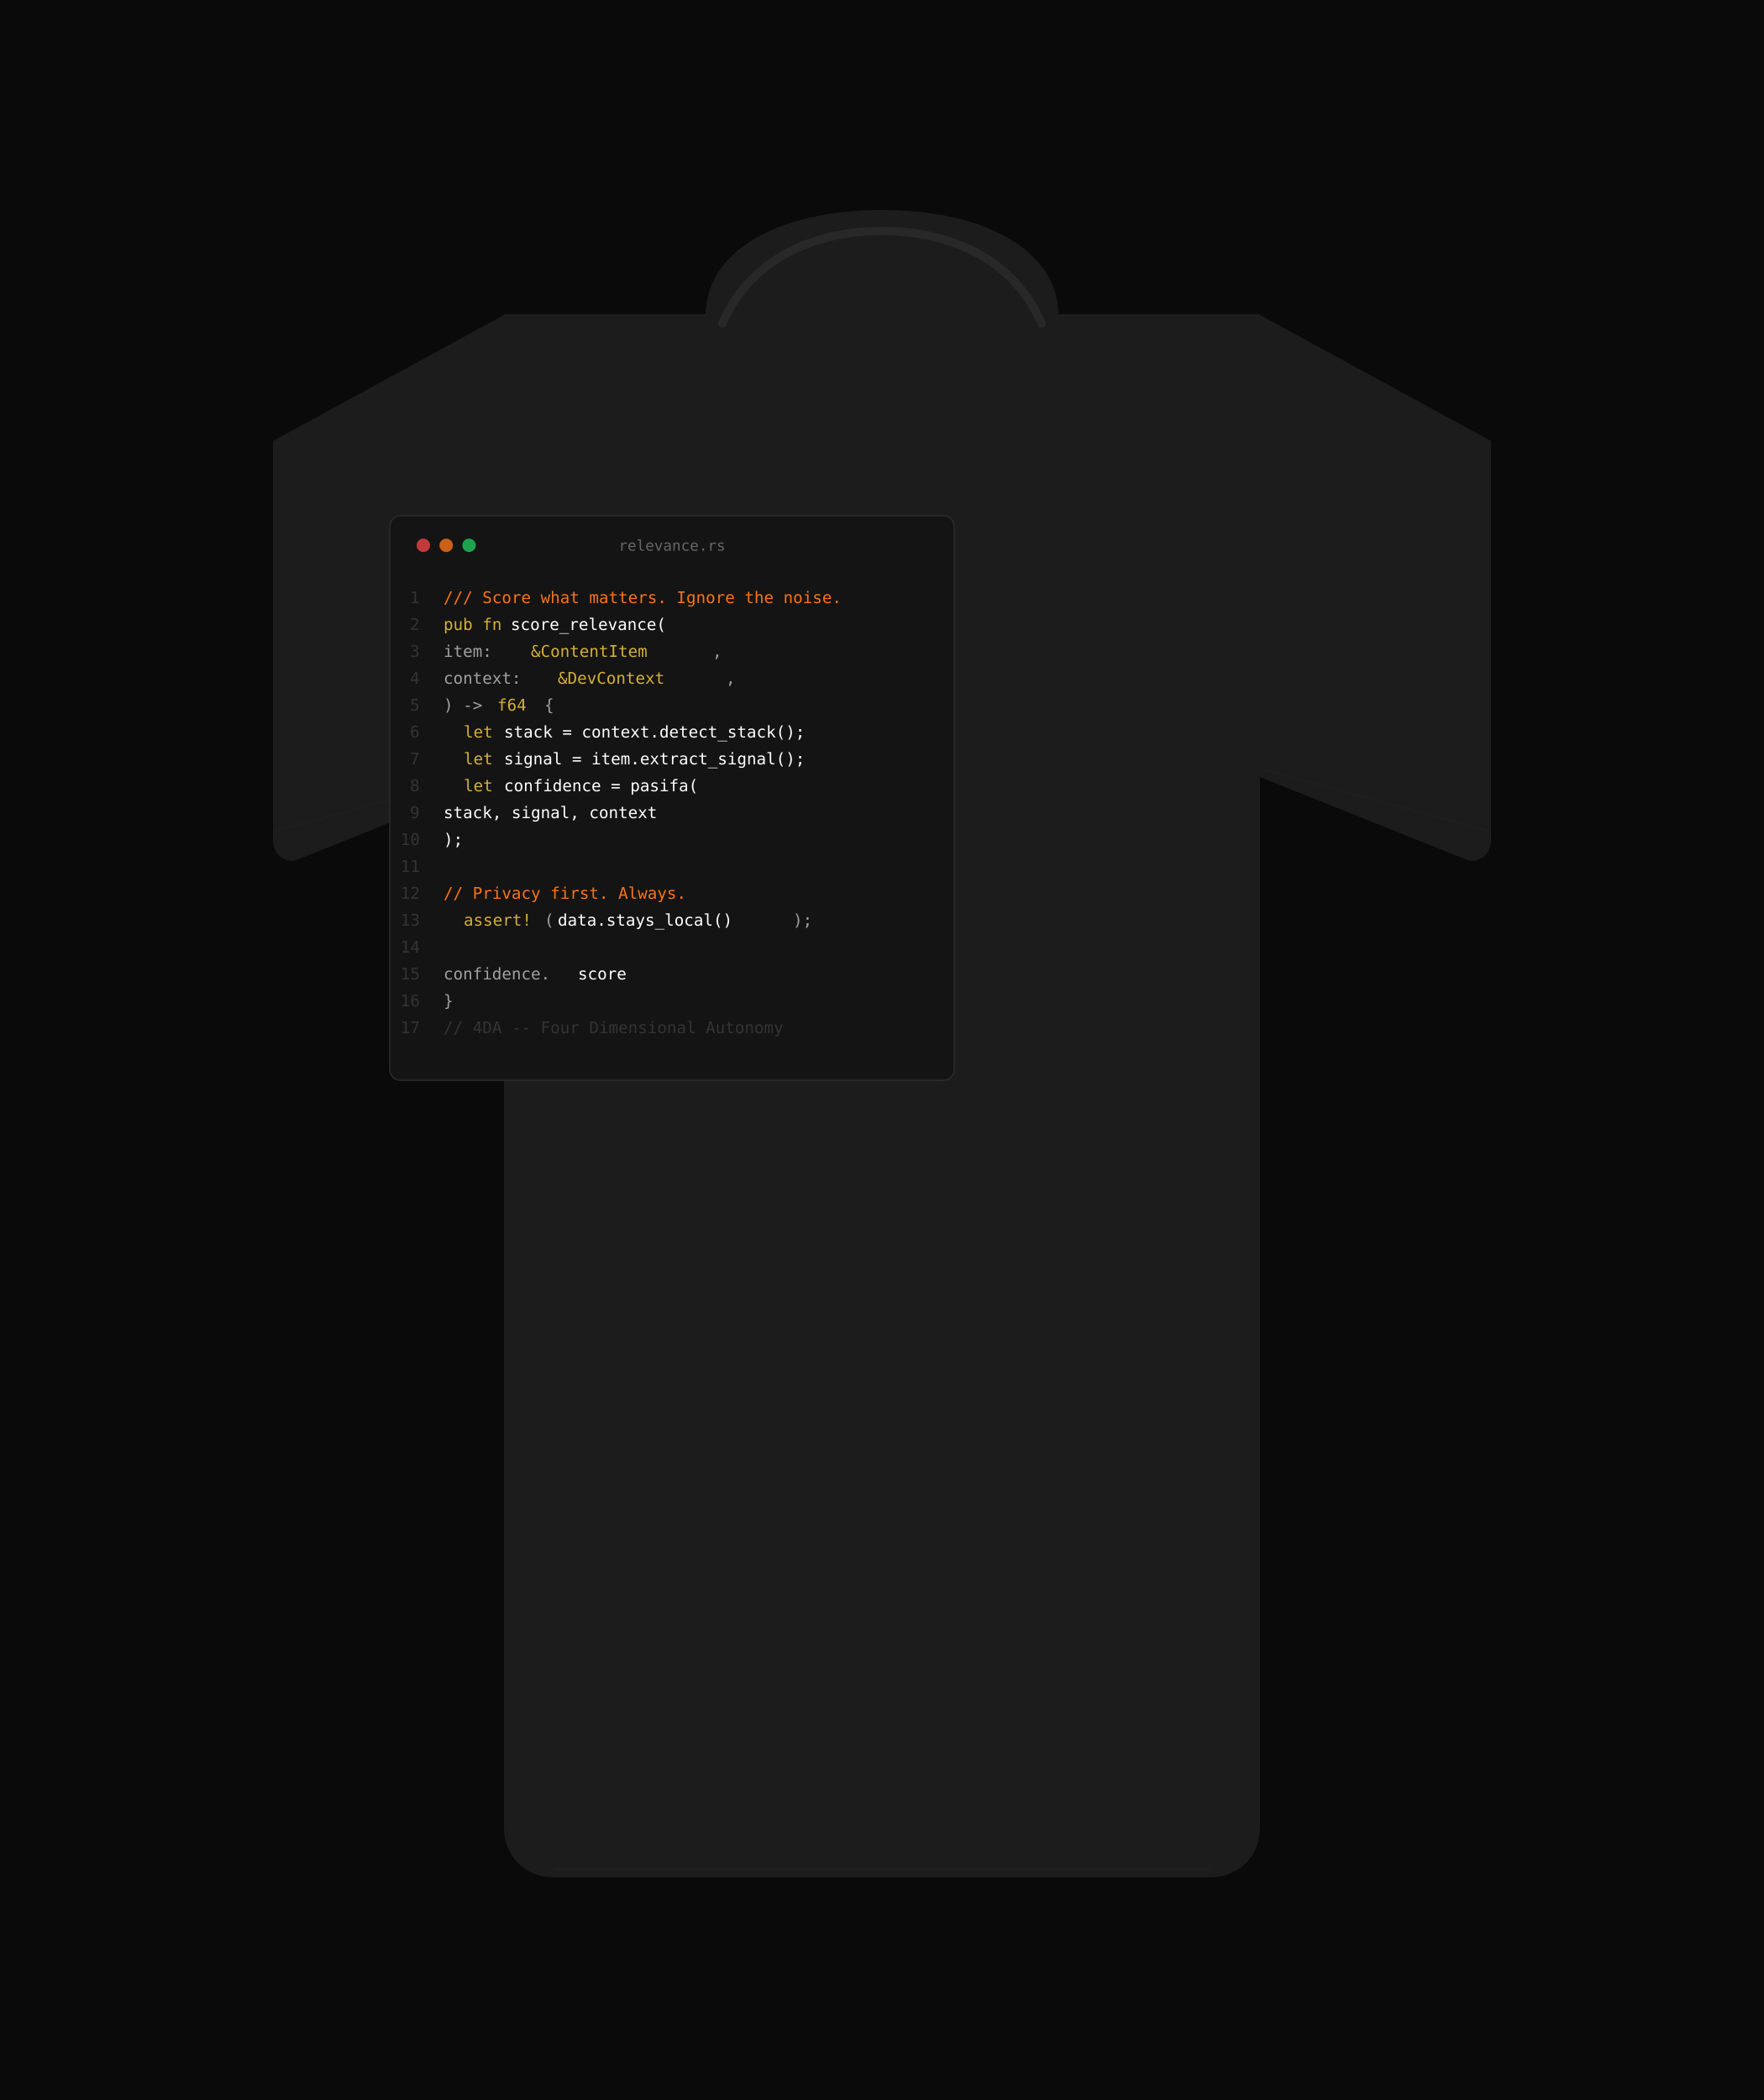
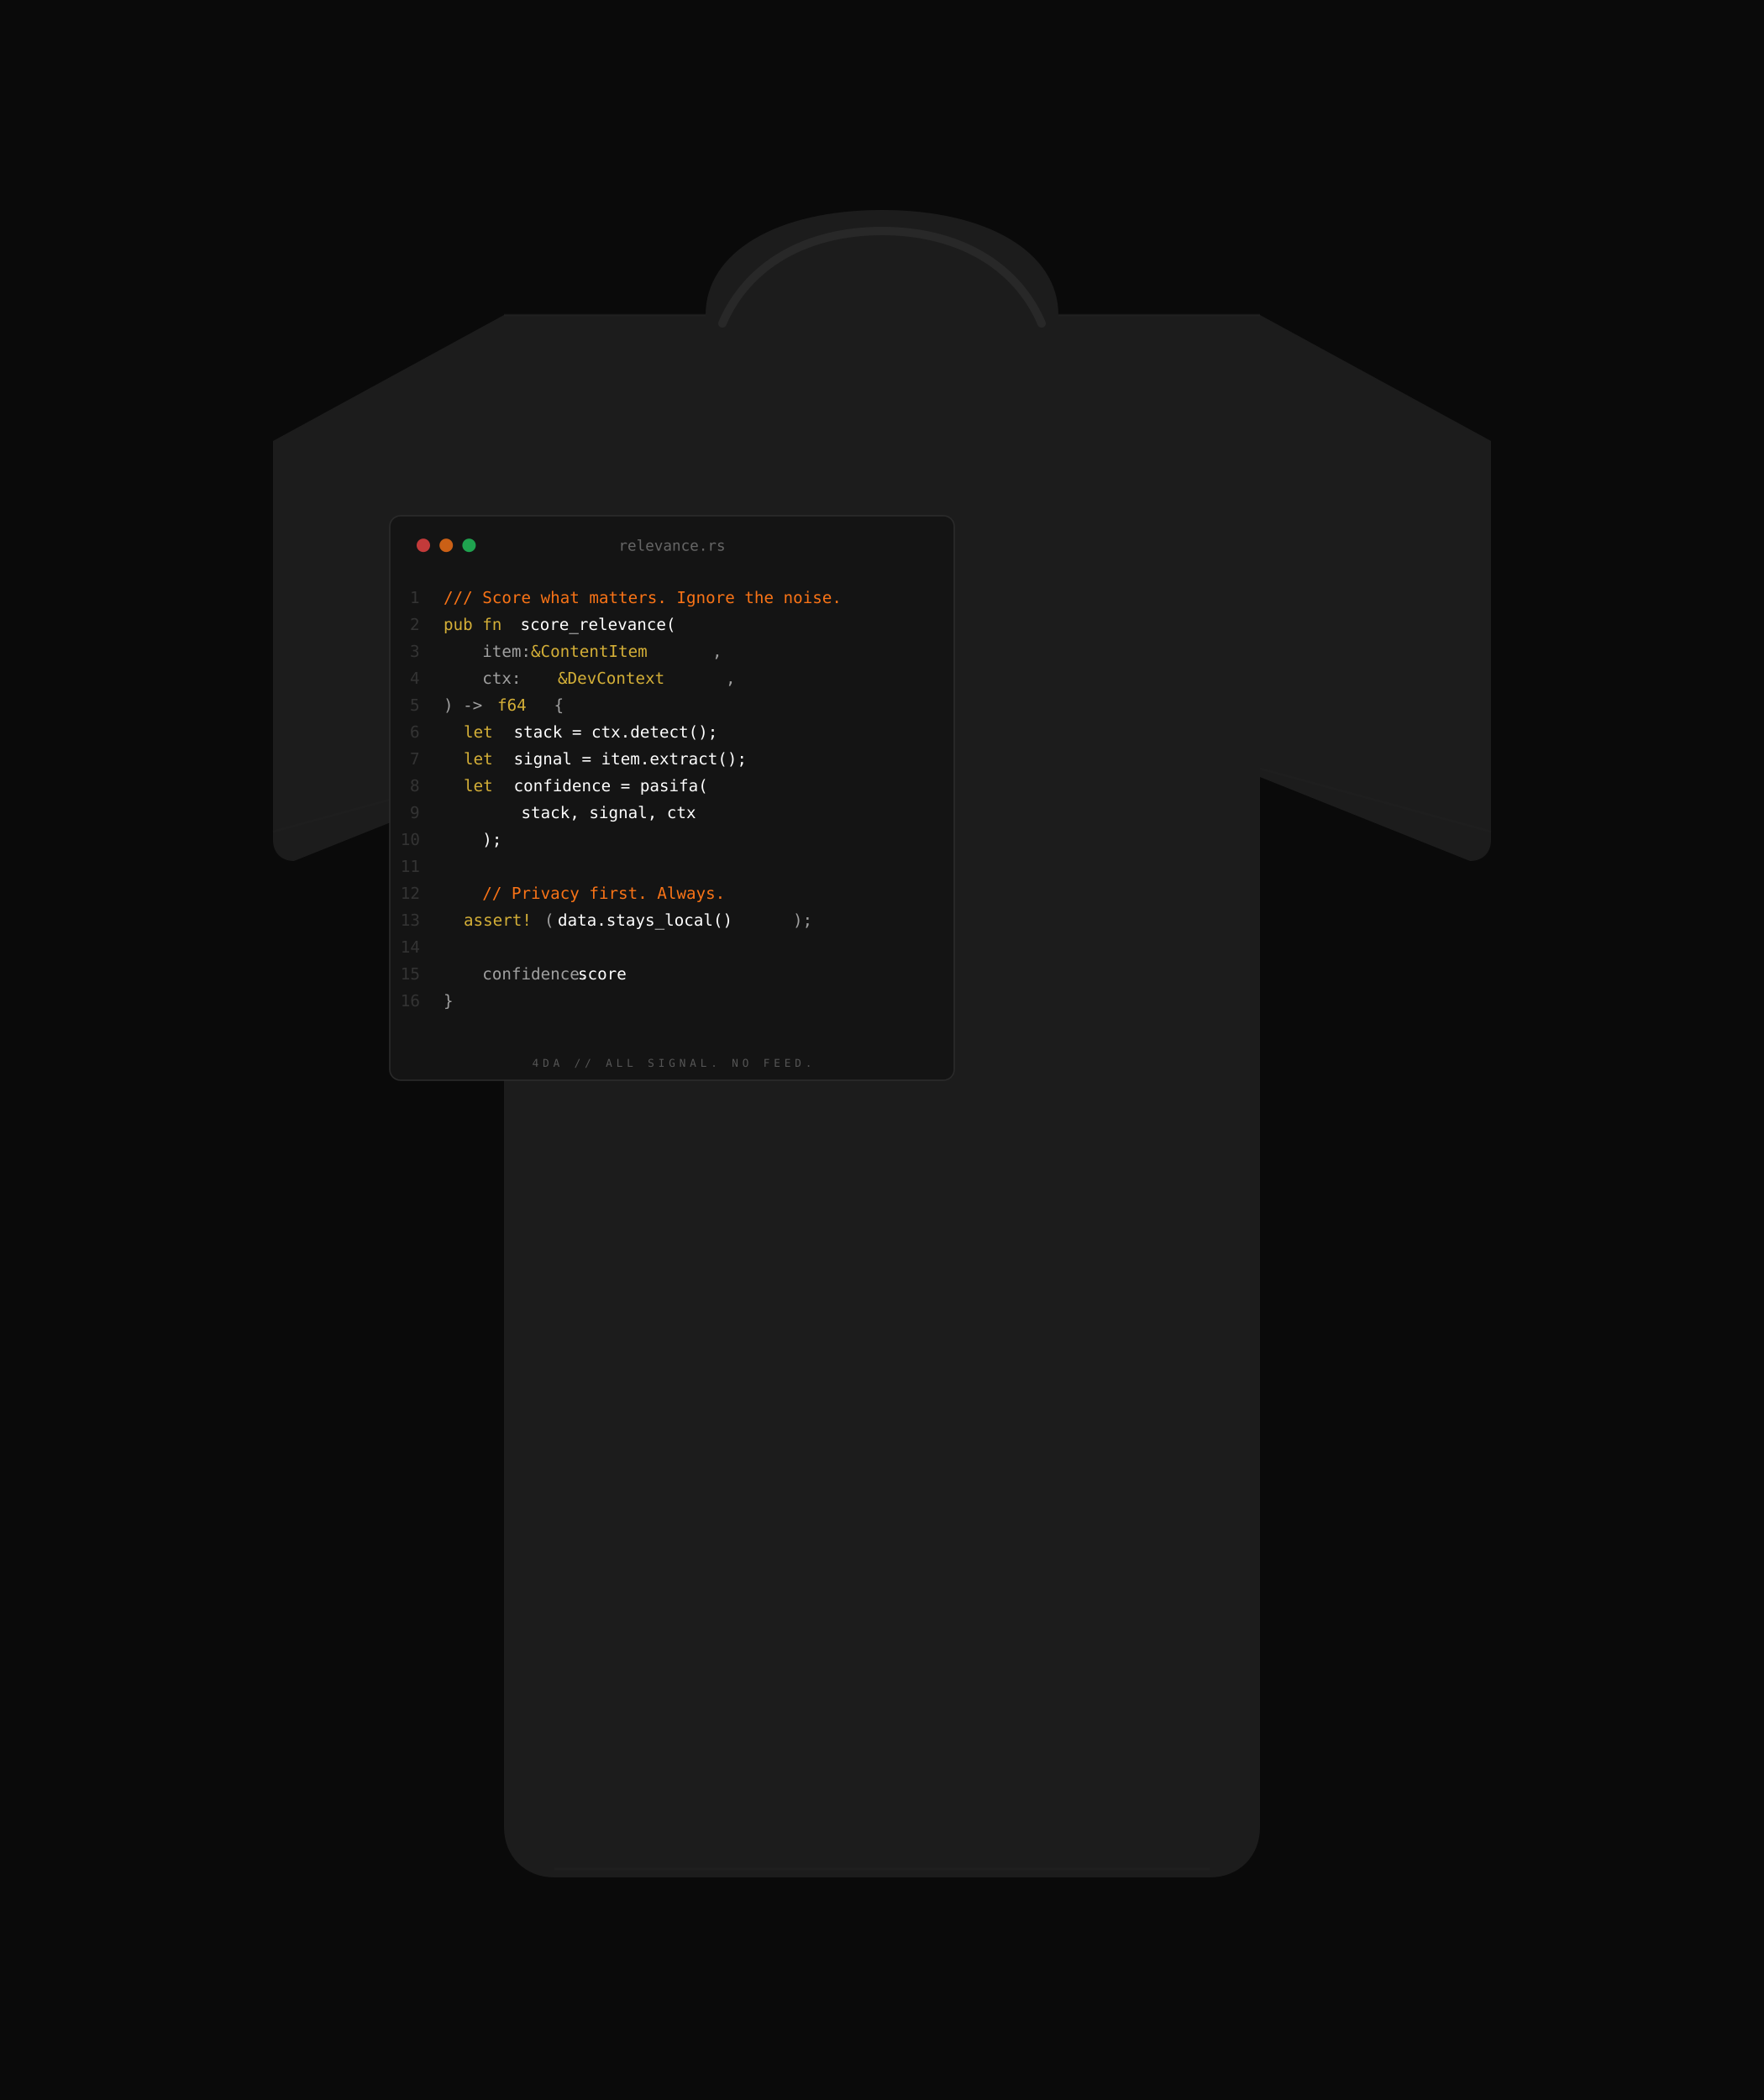
<svg xmlns="http://www.w3.org/2000/svg" viewBox="0 0 420 500">
  <rect width="420" height="500" fill="#0A0A0A" />
  <path d="M168,75 C168,60 185,50 210,50 C235,50 252,60 252,75 L300,75 L355,105 L355,200 C355,203 353,205 350,205 L300,185 L300,435 C300,442 295,447 288,447 L132,447 C125,447 120,442 120,435 L120,185 L70,205 C67,205 65,203 65,200 L65,105 L120,75 Z" fill="#1C1C1C" />
  <path d="M172,77 C178,63 192,55 210,55 C228,55 242,63 248,77" fill="none" stroke="#282828" stroke-width="2" stroke-linecap="round" />
  <line x1="120" y1="75" x2="168" y2="75" stroke="#232323" stroke-width="0.5" opacity="0.6" />
  <line x1="252" y1="75" x2="300" y2="75" stroke="#232323" stroke-width="0.5" opacity="0.6" />
  <line x1="65" y1="198" x2="120" y2="183" stroke="#232323" stroke-width="0.5" opacity="0.3" />
  <line x1="300" y1="183" x2="355" y2="198" stroke="#232323" stroke-width="0.5" opacity="0.3" />
  <line x1="132" y1="445" x2="288" y2="445" stroke="#232323" stroke-width="0.5" opacity="0.4" />
  <g transform="translate(80,110) scale(0.32)">
    <rect x="40" y="40" width="420" height="420" rx="8" fill="#141414" stroke="#2A2A2A" stroke-width="1" />
    <circle cx="65" cy="62" r="5" fill="#EF4444" opacity="0.8" />
    <circle cx="82" cy="62" r="5" fill="#F97316" opacity="0.8" />
    <circle cx="99" cy="62" r="5" fill="#22C55E" opacity="0.8" />
    <text x="250" y="66" text-anchor="middle" font-family="'JetBrains Mono', monospace" font-size="11" fill="#666666">relevance.rs</text>
-     <g font-family="'JetBrains Mono', monospace" font-size="12">
+     <g xml:space="preserve" font-family="'JetBrains Mono', monospace" font-size="12">
      <text x="55" y="105" fill="#333333">1</text>
      <text x="55" y="125" fill="#333333">2</text>
      <text x="55" y="145" fill="#333333">3</text>
      <text x="55" y="165" fill="#333333">4</text>
      <text x="55" y="185" fill="#333333">5</text>
      <text x="55" y="205" fill="#333333">6</text>
      <text x="55" y="225" fill="#333333">7</text>
      <text x="55" y="245" fill="#333333">8</text>
      <text x="55" y="265" fill="#333333">9</text>
      <text x="48" y="285" fill="#333333">10</text>
      <text x="48" y="305" fill="#333333">11</text>
      <text x="48" y="325" fill="#333333">12</text>
      <text x="48" y="345" fill="#333333">13</text>
      <text x="48" y="365" fill="#333333">14</text>
      <text x="48" y="385" fill="#333333">15</text>
      <text x="48" y="405" fill="#333333">16</text>
-       <text x="48" y="425" fill="#333333">17</text>
      <text x="80" y="105" fill="#F97316">/// Score what matters. Ignore the noise.</text>
      <text x="80" y="125" fill="#D4AF37">pub fn</text>
      <text x="130" y="125" fill="#FFFFFF"> score_relevance(</text>
      <text x="80" y="145" fill="#A0A0A0">    item: </text>
      <text x="145" y="145" fill="#D4AF37">&amp;ContentItem</text>
      <text x="280" y="145" fill="#A0A0A0">,</text>
-       <text x="80" y="165" fill="#A0A0A0">    context: </text>
+       <text x="80" y="165" fill="#A0A0A0">    ctx: </text>
      <text x="165" y="165" fill="#D4AF37">&amp;DevContext</text>
      <text x="290" y="165" fill="#A0A0A0">,</text>
      <text x="80" y="185" fill="#A0A0A0">) -&gt; </text>
      <text x="120" y="185" fill="#D4AF37">f64</text>
      <text x="155" y="185" fill="#A0A0A0"> {</text>
      <text x="80" y="205" fill="#A0A0A0">    </text>
      <text x="95" y="205" fill="#D4AF37">let</text>
-       <text x="125" y="205" fill="#FFFFFF"> stack = context.detect_stack();</text>
+       <text x="125" y="205" fill="#FFFFFF"> stack = ctx.detect();</text>
      <text x="80" y="225" fill="#A0A0A0">    </text>
      <text x="95" y="225" fill="#D4AF37">let</text>
-       <text x="125" y="225" fill="#FFFFFF"> signal = item.extract_signal();</text>
+       <text x="125" y="225" fill="#FFFFFF"> signal = item.extract();</text>
      <text x="80" y="245" fill="#A0A0A0">    </text>
      <text x="95" y="245" fill="#D4AF37">let</text>
      <text x="125" y="245" fill="#FFFFFF"> confidence = pasifa(</text>
-       <text x="80" y="265" fill="#FFFFFF">        stack, signal, context</text>
+       <text x="80" y="265" fill="#FFFFFF">        stack, signal, ctx</text>
      <text x="80" y="285" fill="#FFFFFF">    );</text>
      <text x="80" y="305" fill="#A0A0A0"> </text>
      <text x="80" y="325" fill="#F97316">    // Privacy first. Always.</text>
      <text x="80" y="345" fill="#A0A0A0">    </text>
      <text x="95" y="345" fill="#D4AF37">assert!</text>
      <text x="155" y="345" fill="#A0A0A0">(</text>
      <text x="165" y="345" fill="#FFFFFF">data.stays_local()</text>
      <text x="340" y="345" fill="#A0A0A0">);</text>
      <text x="80" y="365" fill="#A0A0A0"> </text>
      <text x="80" y="385" fill="#A0A0A0">    confidence.</text>
      <text x="180" y="385" fill="#FFFFFF">score</text>
      <text x="80" y="405" fill="#A0A0A0">}</text>
-       <text x="80" y="425" fill="#333333">// 4DA -- Four Dimensional Autonomy</text>
    </g>
+     <text x="250" y="450" text-anchor="middle" font-family="'JetBrains Mono', monospace" font-size="8" fill="#555555" letter-spacing="3">4DA  //  ALL SIGNAL. NO FEED.</text>
  </g>
</svg>
